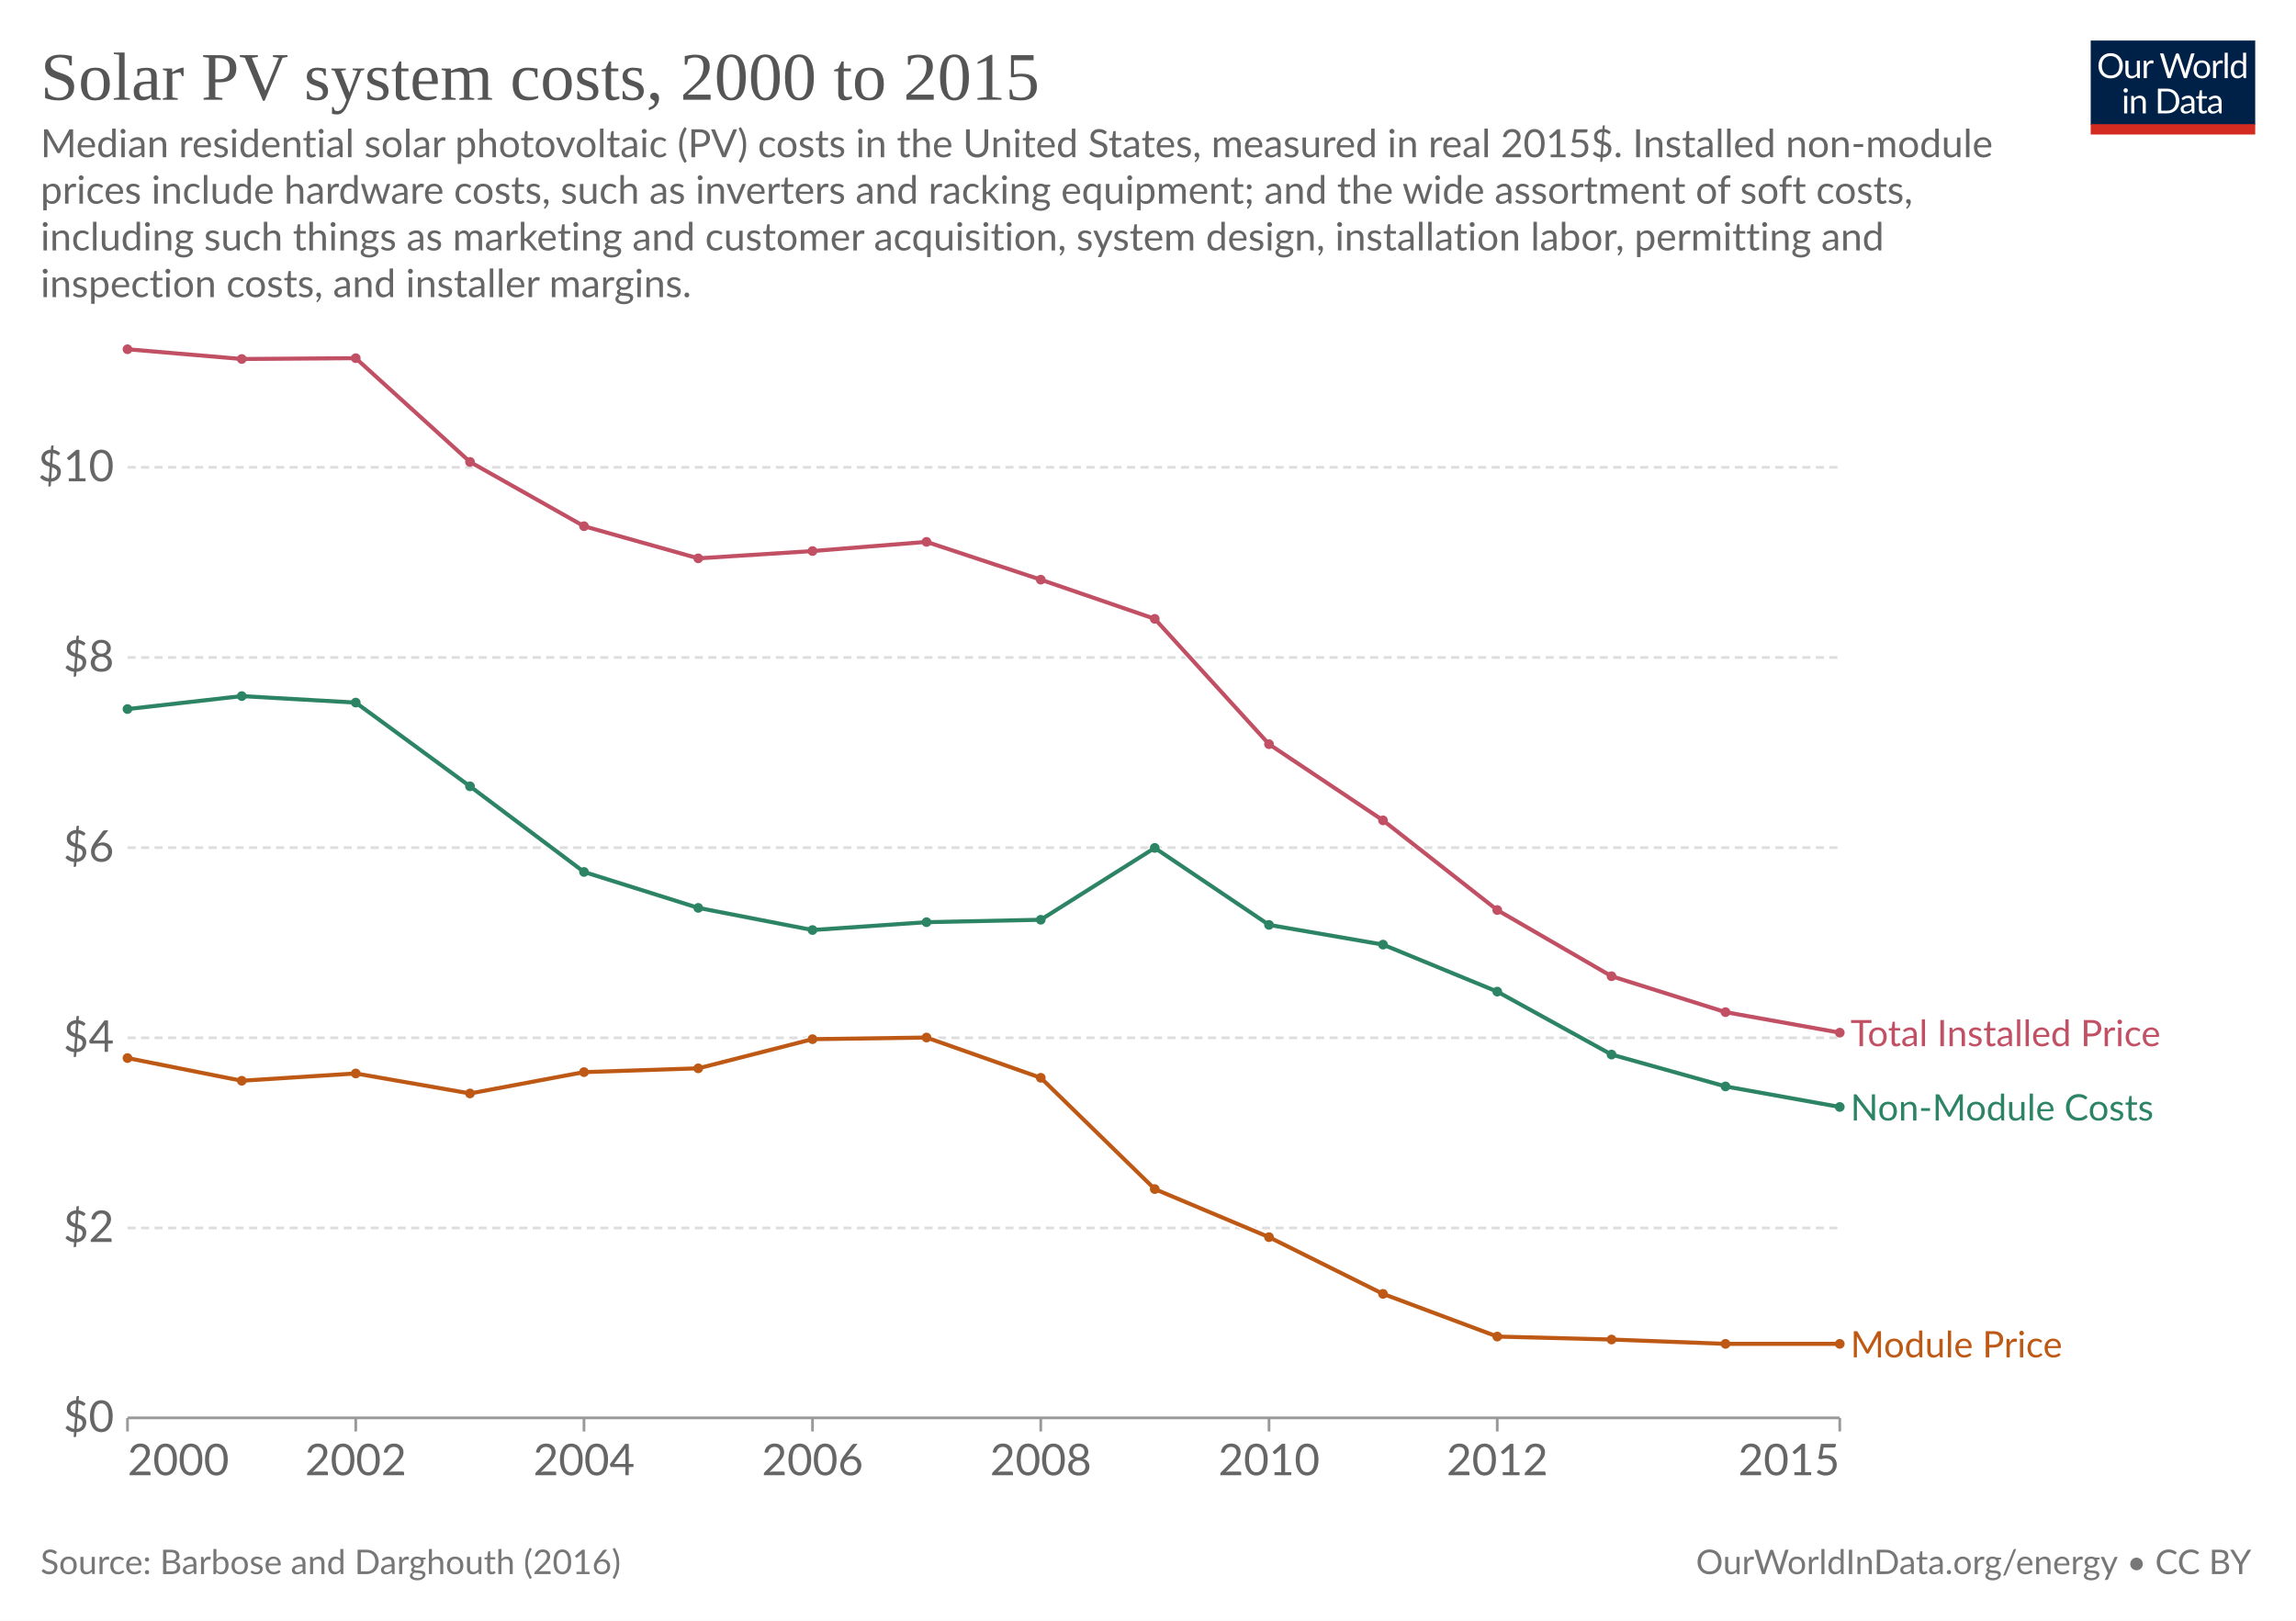
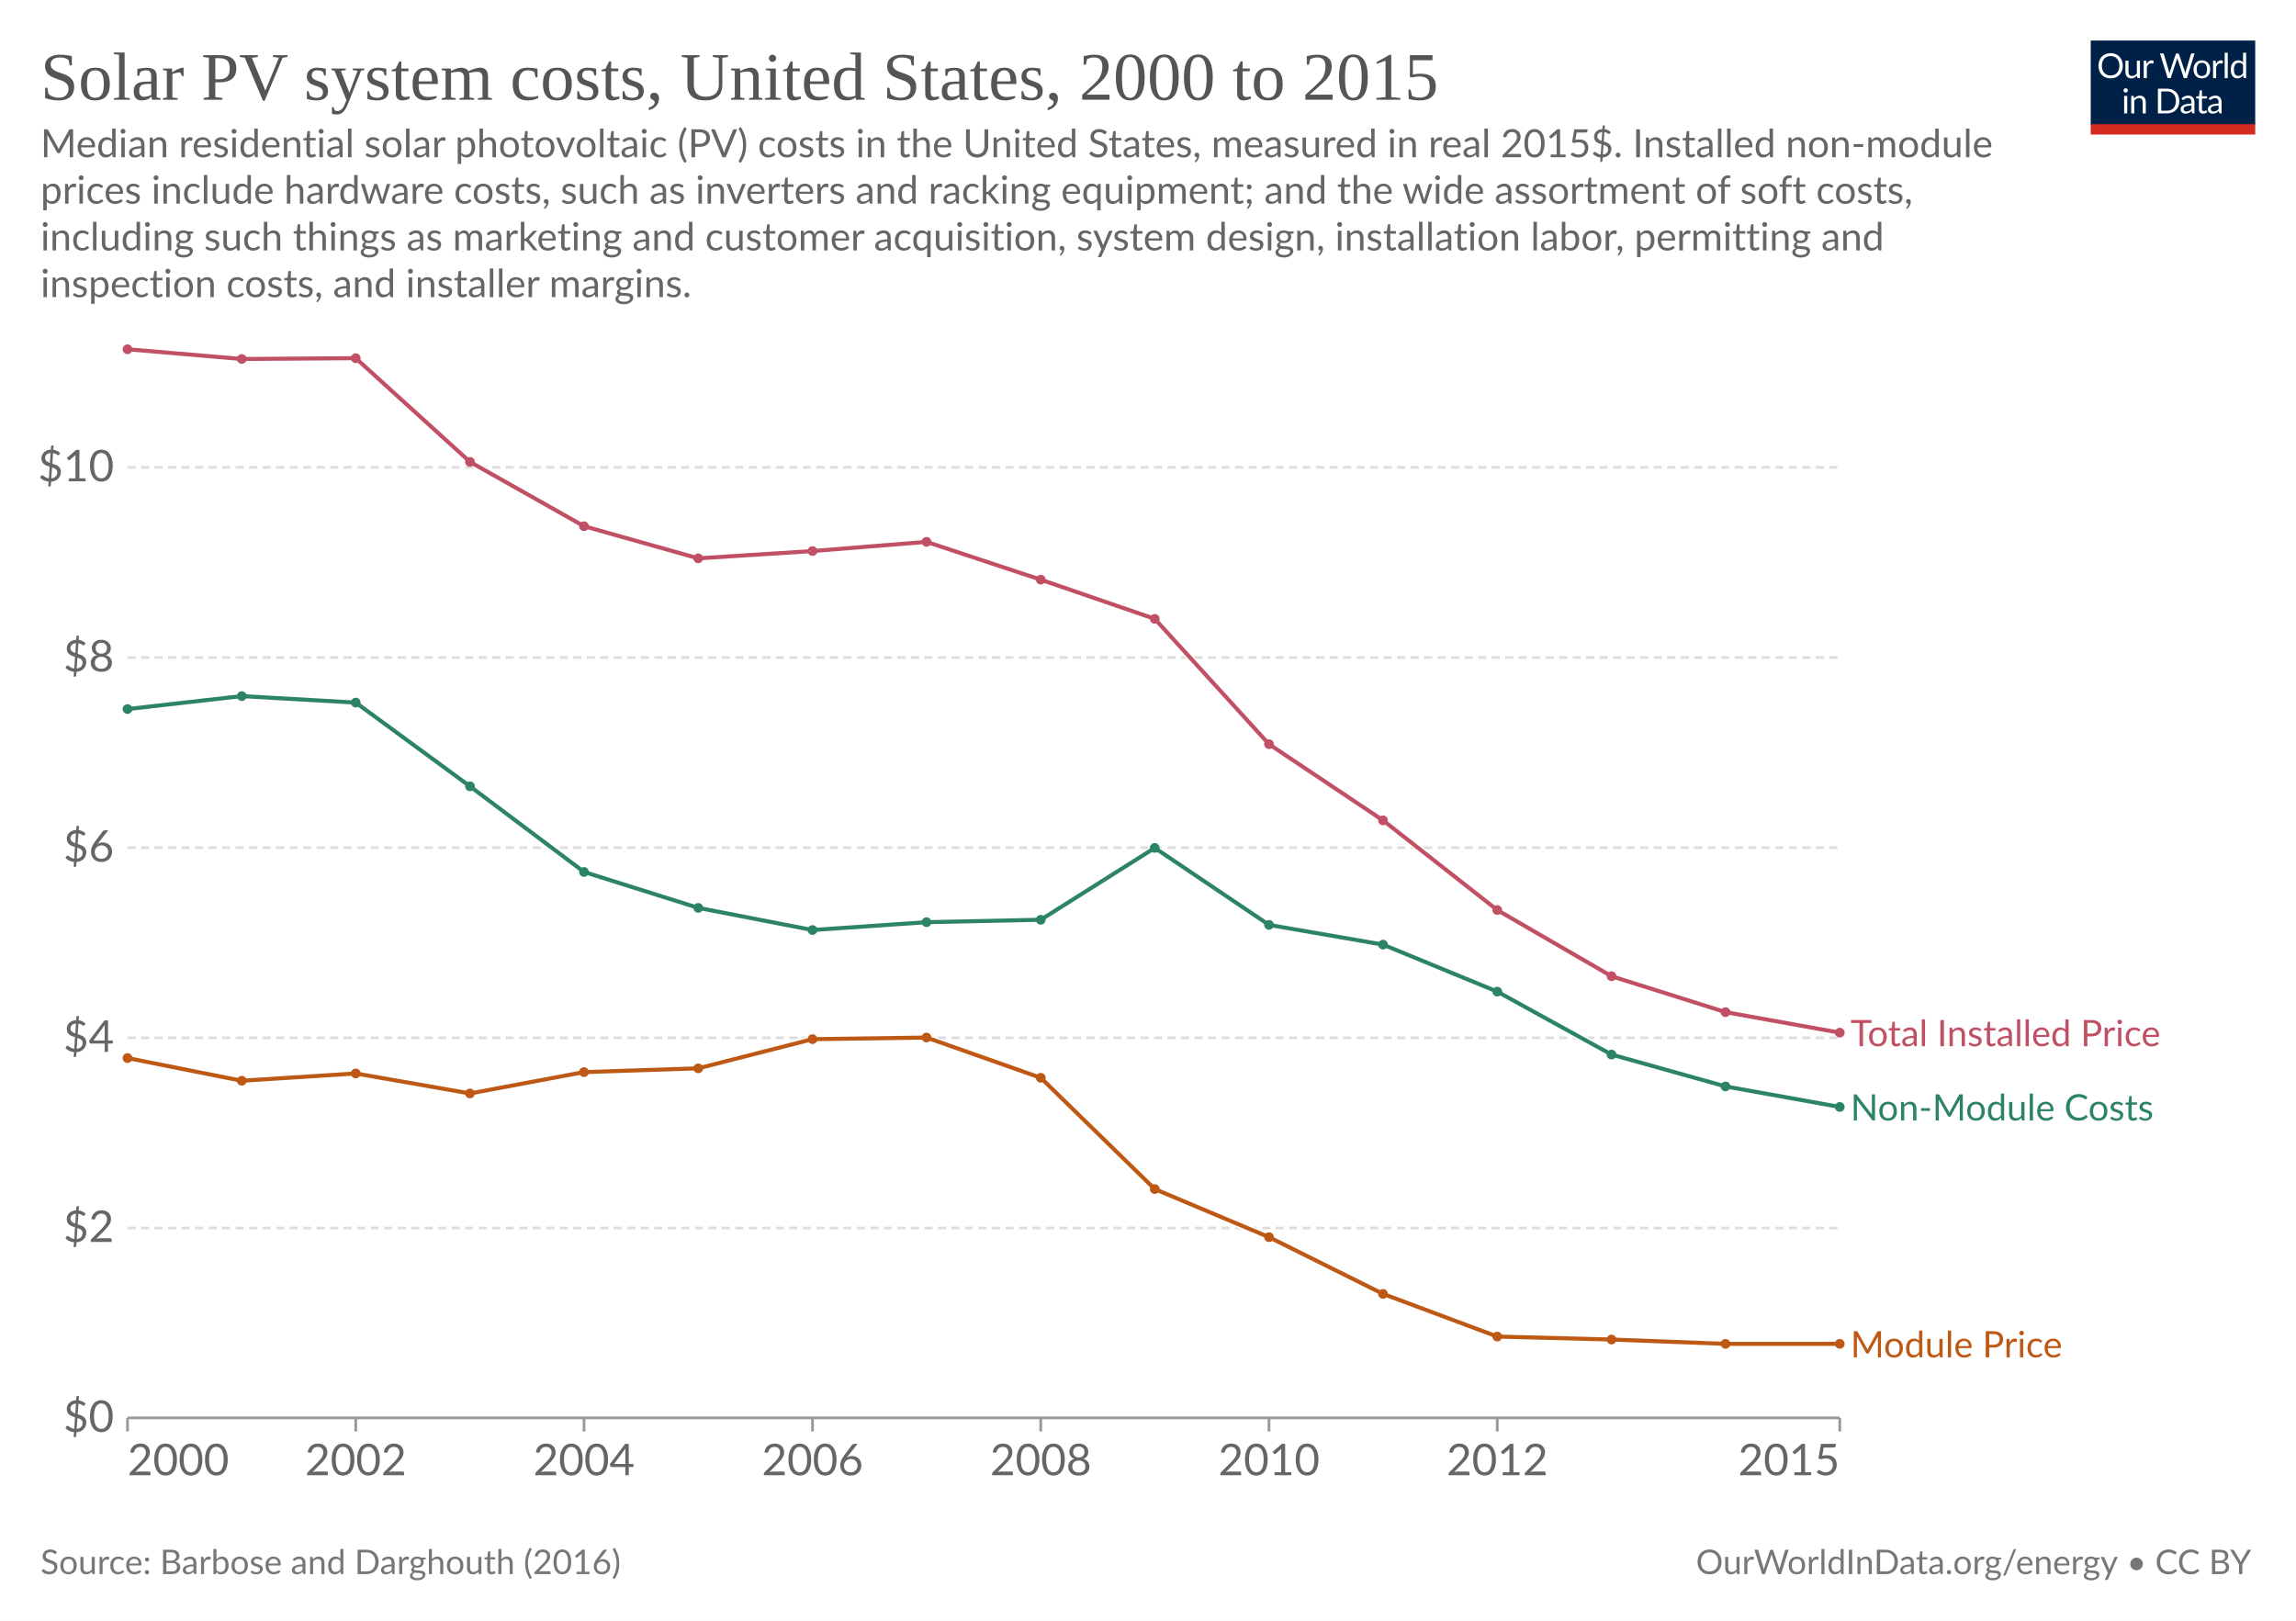
<svg xmlns="http://www.w3.org/2000/svg" version="1.1" style="font-family:Lato, 'Helvetica Neue', Helvetica, Arial, 'Liberation Sans', sans-serif;font-size:18px;background-color:white;text-rendering:geometricPrecision;-webkit-font-smoothing:antialiased" width="850" height="600" viewBox="0 0 850 600">
  <defs>
    <pattern id="noDataPattern" patternUnits="userSpaceOnUse" width="4" height="4" patternTransform="rotate(-45 2 2)">
      <path d="M -1,2 l 6,0" stroke="#ccc" stroke-width="0.7" />
    </pattern>
  </defs>
  <rect class="background-fill" fill="white" width="850" height="600" />
  <g class="HeaderView">
    <g transform="translate(774, 15) scale(0.29)">
      <svg className="owidLog" width="210" height="120" viewBox="0 0 210 120" fill="none">
        <g clip-path="url(#clip0)">
          <path d="M0 0h210v107.89H0V0z" fill="#002147" />
          <path d="M40.98 32.25c0 2.36-.38 4.53-1.12 6.51a14.26 14.26 0 0 1-8.1 8.4c-1.9.78-4.02 1.17-6.34 1.17-2.31 0-4.42-.39-6.33-1.17a14.31 14.31 0 0 1-8.08-8.4 18.29 18.29 0 0 1-1.12-6.51c0-2.36.38-4.53 1.12-6.5.75-1.97 1.8-3.67 3.17-5.1a14.32 14.32 0 0 1 4.9-3.34c1.92-.8 4.03-1.19 6.34-1.19 2.32 0 4.43.4 6.34 1.19 1.92.8 3.56 1.9 4.93 3.34a14.87 14.87 0 0 1 3.17 5.1 18.1 18.1 0 0 1 1.12 6.5zm-4.38 0c0-1.94-.26-3.68-.8-5.22a10.91 10.91 0 0 0-2.24-3.89 9.68 9.68 0 0 0-3.52-2.46 11.95 11.95 0 0 0-4.62-.86c-1.68 0-3.21.28-4.6.86a9.88 9.88 0 0 0-3.54 2.46 10.91 10.91 0 0 0-2.24 3.9c-.53 1.53-.8 3.27-.8 5.2 0 1.94.27 3.68.8 5.22a11.17 11.17 0 0 0 2.24 3.9 10.01 10.01 0 0 0 3.55 2.44c1.38.56 2.9.83 4.6.83s3.24-.27 4.61-.83a9.8 9.8 0 0 0 3.52-2.44 11.17 11.17 0 0 0 2.25-3.9c.53-1.54.8-3.28.8-5.21zm26.22-6.54V48H60.5c-.56 0-.9-.27-1.05-.81l-.31-2.4a12.45 12.45 0 0 1-3.26 2.6c-1.2.64-2.58.96-4.13.96-1.22 0-2.3-.2-3.24-.6a6.52 6.52 0 0 1-2.33-1.7 7.37 7.37 0 0 1-1.43-2.67c-.3-1.04-.46-2.2-.46-3.45V25.7h3.91v14.22c0 1.68.38 2.99 1.15 3.91.77.93 1.96 1.39 3.54 1.39 1.16 0 2.24-.27 3.23-.82a10.42 10.42 0 0 0 2.8-2.28V25.7h3.91zm8.61 4.47a9.94 9.94 0 0 1 2.6-3.56 5.64 5.64 0 0 1 3.76-1.3c.47 0 .92.05 1.34.15.44.1.83.27 1.17.49l-.3 2.92c-.09.37-.3.55-.66.55-.2 0-.5-.04-.9-.13a6.21 6.21 0 0 0-3.24.18 4.23 4.23 0 0 0-1.47.92c-.42.4-.81.9-1.17 1.5-.33.58-.64 1.26-.92 2.02V48H67.7V25.71h2.25c.42 0 .72.08.88.25.16.16.27.44.33.83l.26 3.39zm61.16-13.7L122.75 48h-3.82l-7.99-24.05a21.95 21.95 0 0 1-.42-1.58 38.36 38.36 0 0 1-.44 1.58L102.05 48h-3.83L88.4 16.47h3.54c.38 0 .7.1.95.29.26.2.43.43.5.73l6.52 21.9.28 1.28.29 1.46.3-1.46.38-1.27 7.41-21.91c.1-.25.26-.48.51-.69.27-.22.58-.33.95-.33h1.23c.38 0 .69.1.92.29a1.77 1.77 0 0 1 .53.73l7.4 21.9a28.4 28.4 0 0 1 .68 2.62 29.52 29.52 0 0 1 .52-2.61l6.54-21.91a1.31 1.31 0 0 1 .48-.7c.27-.21.58-.32.95-.32h3.32zm9.35 8.88c1.63 0 3.1.27 4.4.82a9.43 9.43 0 0 1 5.46 5.94c.5 1.4.74 2.98.74 4.73 0 1.76-.25 3.34-.74 4.75a9.43 9.43 0 0 1-5.46 5.92c-1.3.52-2.77.79-4.4.79-1.64 0-3.12-.27-4.44-.8a9.42 9.42 0 0 1-3.35-2.3c-.92-1-1.63-2.2-2.13-3.61-.49-1.41-.73-3-.73-4.75s.24-3.33.73-4.73c.5-1.43 1.2-2.64 2.13-3.63.93-1 2.04-1.77 3.35-2.31 1.32-.55 2.8-.82 4.44-.82zm0 19.89c2.2 0 3.84-.73 4.93-2.2 1.08-1.48 1.63-3.54 1.63-6.18 0-2.66-.55-4.72-1.63-6.2-1.09-1.49-2.73-2.23-4.93-2.23-1.12 0-2.09.2-2.93.57a5.71 5.71 0 0 0-2.06 1.65c-.55.72-.96 1.61-1.24 2.67-.26 1.04-.4 2.22-.4 3.54 0 2.64.55 4.7 1.64 6.18 1.1 1.47 2.76 2.2 4.99 2.2zm17.97-15.07a9.94 9.94 0 0 1 2.6-3.56 5.64 5.64 0 0 1 3.76-1.3c.47 0 .91.05 1.34.15.44.1.83.27 1.16.49l-.28 2.92c-.09.37-.31.55-.66.55-.2 0-.5-.04-.9-.13a6.2 6.2 0 0 0-3.24.18 4.23 4.23 0 0 0-1.47.92c-.43.4-.82.9-1.17 1.5a13.1 13.1 0 0 0-.92 2.02V48h-3.94V25.71h2.24c.43 0 .72.08.88.25.17.16.28.44.33.83l.27 3.39zm15.04-14.59V48h-3.92V15.6h3.92zm19.55 15.43a6.22 6.22 0 0 0-2.38-2.05 6.7 6.7 0 0 0-2.86-.6c-2.07 0-3.66.75-4.77 2.23-1.12 1.48-1.68 3.6-1.68 6.33 0 1.46.13 2.7.38 3.74a7.29 7.29 0 0 0 1.1 2.56 4.35 4.35 0 0 0 1.78 1.45c.7.3 1.5.46 2.4.46 1.29 0 2.41-.3 3.36-.88a9.6 9.6 0 0 0 2.67-2.49V31.02zm3.91-15.43V48h-2.33c-.56 0-.9-.27-1.06-.81l-.35-2.71a12.13 12.13 0 0 1-3.25 2.77 8.28 8.28 0 0 1-4.23 1.06 7.31 7.31 0 0 1-6.14-2.9c-.73-.96-1.3-2.15-1.69-3.57a18.35 18.35 0 0 1 .07-9.48 11.29 11.29 0 0 1 1.89-3.7 8.7 8.7 0 0 1 7.06-3.34 7.96 7.96 0 0 1 6.12 2.62V15.59h3.91zM46.61 70.71V93H42.7V70.71h3.91zm.84-7c0 .39-.08.75-.24 1.09-.15.32-.35.61-.62.88-.25.25-.55.44-.9.59a2.67 2.67 0 0 1-2.16 0 2.9 2.9 0 0 1-1.45-1.47 2.67 2.67 0 0 1 0-2.16c.15-.35.35-.65.6-.9.25-.27.53-.47.85-.62a2.67 2.67 0 0 1 2.16 0c.35.15.65.35.9.62.27.25.47.55.62.9.16.34.24.7.24 1.08zm7.97 10.24c.49-.54 1-1.04 1.54-1.48a9.85 9.85 0 0 1 3.66-1.84 8.96 8.96 0 0 1 5.43.35c.94.4 1.72.97 2.33 1.71.63.74 1.11 1.62 1.43 2.67.32 1.04.49 2.19.49 3.45V93h-3.94V78.81c0-1.69-.4-3-1.17-3.92-.76-.93-1.93-1.4-3.5-1.4-1.15 0-2.24.27-3.25.83-1 .56-1.92 1.31-2.77 2.27V93h-3.94V70.71h2.35c.56 0 .9.28 1.04.82l.3 2.42zm57.7 3.3c0 2.36-.37 4.5-1.11 6.44a14.3 14.3 0 0 1-3.17 4.98c-1.37 1.37-3 2.45-4.93 3.2-1.9.76-4.02 1.13-6.33 1.13H85.8V61.47h11.77c2.31 0 4.42.39 6.33 1.15a13.8 13.8 0 0 1 8.1 8.18 17.75 17.75 0 0 1 1.12 6.45zm-4.37 0c0-1.94-.26-3.67-.8-5.2a10.94 10.94 0 0 0-2.23-3.87 9.57 9.57 0 0 0-3.53-2.42 12.23 12.23 0 0 0-4.61-.83h-7.5v24.62h7.5c1.7 0 3.24-.28 4.61-.84a9.7 9.7 0 0 0 3.53-2.4 10.94 10.94 0 0 0 2.24-3.87c.53-1.53.8-3.26.8-5.2zm19.8 5.72c-1.8.06-3.34.2-4.62.44-1.26.22-2.3.51-3.1.88-.8.36-1.37.8-1.74 1.3-.35.5-.53 1.05-.53 1.67 0 .58.1 1.1.3 1.52a3 3 0 0 0 .76 1.05c.34.27.73.46 1.17.6a6.13 6.13 0 0 0 1.45.17 7.28 7.28 0 0 0 3.5-.81 11.95 11.95 0 0 0 2.82-2.2v-4.62zm-12.65-9.11a12.73 12.73 0 0 1 3.98-2.66c1.43-.59 3-.88 4.73-.88 1.25 0 2.36.2 3.33.61a6.81 6.81 0 0 1 3.94 4.38c.33 1.04.5 2.19.5 3.43V93h-1.74a1.8 1.8 0 0 1-.88-.18c-.2-.13-.36-.38-.48-.74l-.44-2.12-1.72 1.46a9.48 9.48 0 0 1-3.74 1.7c-.69.15-1.46.23-2.3.23-.87 0-1.69-.12-2.45-.35a5.34 5.34 0 0 1-3.34-2.93 6.64 6.64 0 0 1-.49-2.64c0-.88.25-1.72.73-2.53a6.33 6.33 0 0 1 2.35-2.17c1.09-.63 2.5-1.15 4.25-1.54 1.75-.41 3.89-.65 6.42-.7v-1.75c0-1.73-.37-3.03-1.12-3.91-.75-.9-1.84-1.34-3.28-1.34-.97 0-1.78.12-2.44.37-.64.23-1.2.5-1.7.81l-1.23.82c-.33.23-.67.35-1 .35-.27 0-.5-.07-.69-.2a2.1 2.1 0 0 1-.48-.53l-.7-1.25zm27.67 19.5c-1.76 0-3.12-.5-4.07-1.48-.94-.98-1.41-2.4-1.41-4.25V74h-2.68a.9.9 0 0 1-.6-.2c-.16-.14-.24-.36-.24-.66v-1.56l3.65-.46.9-6.89c.05-.22.14-.4.29-.52a.88.88 0 0 1 .62-.22H142v7.67h6.44V74H142v13.38c0 .94.22 1.63.68 2.09.45.45 1.04.68 1.76.68a3.21 3.21 0 0 0 1.85-.53l.55-.35c.16-.12.3-.18.41-.18.2 0 .4.13.55.38l1.15 1.87a7.45 7.45 0 0 1-2.44 1.5 8.53 8.53 0 0 1-2.95.52zm19.68-10.4c-1.8.07-3.34.21-4.62.45-1.26.22-2.3.51-3.1.88-.8.36-1.37.8-1.74 1.3-.35.5-.53 1.05-.53 1.67 0 .58.1 1.1.3 1.52a2.9 2.9 0 0 0 .76 1.05c.34.27.73.46 1.17.6a6.13 6.13 0 0 0 1.45.17 7.3 7.3 0 0 0 3.5-.81 12.04 12.04 0 0 0 2.82-2.2v-4.62zm-12.65-9.1a12.72 12.72 0 0 1 3.99-2.66c1.42-.59 3-.88 4.72-.88 1.25 0 2.36.2 3.33.61a6.81 6.81 0 0 1 3.94 4.38c.33 1.04.5 2.19.5 3.43V93h-1.74a1.8 1.8 0 0 1-.88-.18c-.2-.13-.36-.38-.48-.74l-.44-2.12-1.72 1.46a9.48 9.48 0 0 1-3.74 1.7c-.69.15-1.46.23-2.3.23-.87 0-1.69-.12-2.45-.35a5.33 5.33 0 0 1-3.34-2.93 6.62 6.62 0 0 1-.49-2.64c0-.88.25-1.72.73-2.53a6.33 6.33 0 0 1 2.35-2.17c1.09-.63 2.5-1.15 4.25-1.54 1.74-.41 3.89-.65 6.42-.7v-1.75c0-1.73-.37-3.03-1.12-3.91-.75-.9-1.84-1.34-3.28-1.34-.97 0-1.78.12-2.44.37-.64.23-1.2.5-1.7.81l-1.22.82c-.34.23-.68.35-1.02.35-.26 0-.49-.07-.68-.2a1.88 1.88 0 0 1-.48-.53l-.7-1.25zM40.98 32.25c0 2.36-.38 4.53-1.12 6.51a14.26 14.26 0 0 1-8.1 8.4c-1.9.78-4.02 1.17-6.34 1.17-2.31 0-4.42-.39-6.33-1.17a14.31 14.31 0 0 1-8.08-8.4 18.29 18.29 0 0 1-1.12-6.51c0-2.36.38-4.53 1.12-6.5.75-1.97 1.8-3.67 3.17-5.1a14.32 14.32 0 0 1 4.9-3.34c1.92-.8 4.03-1.19 6.34-1.19 2.32 0 4.43.4 6.34 1.19 1.92.8 3.56 1.9 4.93 3.34a14.87 14.87 0 0 1 3.17 5.1 18.1 18.1 0 0 1 1.12 6.5zm-4.38 0c0-1.94-.26-3.68-.8-5.22a10.91 10.91 0 0 0-2.24-3.89 9.68 9.68 0 0 0-3.52-2.46 11.95 11.95 0 0 0-4.62-.86c-1.68 0-3.21.28-4.6.86a9.88 9.88 0 0 0-3.54 2.46 10.91 10.91 0 0 0-2.24 3.9c-.53 1.53-.8 3.27-.8 5.2 0 1.94.27 3.68.8 5.22a11.17 11.17 0 0 0 2.24 3.9 10.01 10.01 0 0 0 3.55 2.44c1.38.56 2.9.83 4.6.83s3.24-.27 4.61-.83a9.8 9.8 0 0 0 3.52-2.44 11.17 11.17 0 0 0 2.25-3.9c.53-1.54.8-3.28.8-5.21zm26.22-6.54V48H60.5c-.56 0-.9-.27-1.05-.81l-.31-2.4a12.45 12.45 0 0 1-3.26 2.6c-1.2.64-2.58.96-4.13.96-1.22 0-2.3-.2-3.24-.6a6.52 6.52 0 0 1-2.33-1.7 7.37 7.37 0 0 1-1.43-2.67c-.3-1.04-.46-2.2-.46-3.45V25.7h3.91v14.22c0 1.68.38 2.99 1.15 3.91.77.93 1.96 1.39 3.54 1.39 1.16 0 2.24-.27 3.23-.82a10.42 10.42 0 0 0 2.8-2.28V25.7h3.91zm8.61 4.47a9.94 9.94 0 0 1 2.6-3.56 5.64 5.64 0 0 1 3.76-1.3c.47 0 .92.05 1.34.15.44.1.83.27 1.17.49l-.3 2.92c-.09.37-.3.55-.66.55-.2 0-.5-.04-.9-.13a6.21 6.21 0 0 0-3.24.18 4.23 4.23 0 0 0-1.47.92c-.42.4-.81.9-1.17 1.5-.33.58-.64 1.26-.92 2.02V48H67.7V25.71h2.25c.42 0 .72.08.88.25.16.16.27.44.33.83l.26 3.39zm61.16-13.7L122.75 48h-3.82l-7.99-24.05a21.95 21.95 0 0 1-.42-1.58 38.36 38.36 0 0 1-.44 1.58L102.05 48h-3.83L88.4 16.47h3.54c.38 0 .7.1.95.29.26.2.43.43.5.73l6.52 21.9.28 1.28.29 1.46.3-1.46.38-1.27 7.41-21.91c.1-.25.26-.48.51-.69.27-.22.58-.33.95-.33h1.23c.38 0 .69.1.92.29a1.77 1.77 0 0 1 .53.73l7.4 21.9a28.4 28.4 0 0 1 .68 2.62 29.52 29.52 0 0 1 .52-2.61l6.54-21.91a1.31 1.31 0 0 1 .48-.7c.27-.21.58-.32.95-.32h3.32zm9.35 8.88c1.63 0 3.1.27 4.4.82a9.43 9.43 0 0 1 5.46 5.94c.5 1.4.74 2.98.74 4.73 0 1.76-.25 3.34-.74 4.75a9.43 9.43 0 0 1-5.46 5.92c-1.3.52-2.77.79-4.4.79-1.64 0-3.12-.27-4.44-.8a9.42 9.42 0 0 1-3.35-2.3c-.92-1-1.63-2.2-2.13-3.61-.49-1.41-.73-3-.73-4.75s.24-3.33.73-4.73c.5-1.43 1.2-2.64 2.13-3.63.93-1 2.04-1.77 3.35-2.31 1.32-.55 2.8-.82 4.44-.82zm0 19.89c2.2 0 3.84-.73 4.93-2.2 1.08-1.48 1.63-3.54 1.63-6.18 0-2.66-.55-4.72-1.63-6.2-1.09-1.49-2.73-2.23-4.93-2.23-1.12 0-2.09.2-2.93.57a5.71 5.71 0 0 0-2.06 1.65c-.55.72-.96 1.61-1.24 2.67-.26 1.04-.4 2.22-.4 3.54 0 2.64.55 4.7 1.64 6.18 1.1 1.47 2.76 2.2 4.99 2.2zm17.97-15.07a9.94 9.94 0 0 1 2.6-3.56 5.64 5.64 0 0 1 3.76-1.3c.47 0 .91.05 1.34.15.44.1.83.27 1.16.49l-.28 2.92c-.09.37-.31.55-.66.55-.2 0-.5-.04-.9-.13a6.2 6.2 0 0 0-3.24.18 4.23 4.23 0 0 0-1.47.92c-.43.4-.82.9-1.17 1.5a13.1 13.1 0 0 0-.92 2.02V48h-3.94V25.71h2.24c.43 0 .72.08.88.25.17.16.28.44.33.83l.27 3.39zm15.04-14.59V48h-3.92V15.6h3.92zm19.55 15.43a6.22 6.22 0 0 0-2.38-2.05 6.7 6.7 0 0 0-2.86-.6c-2.07 0-3.66.75-4.77 2.23-1.12 1.48-1.68 3.6-1.68 6.33 0 1.46.13 2.7.38 3.74a7.29 7.29 0 0 0 1.1 2.56 4.35 4.35 0 0 0 1.78 1.45c.7.3 1.5.46 2.4.46 1.29 0 2.41-.3 3.36-.88a9.6 9.6 0 0 0 2.67-2.49V31.02zm3.91-15.43V48h-2.33c-.56 0-.9-.27-1.06-.81l-.35-2.71a12.13 12.13 0 0 1-3.25 2.77 8.28 8.28 0 0 1-4.23 1.06 7.31 7.31 0 0 1-6.14-2.9c-.73-.96-1.3-2.15-1.69-3.57a18.35 18.35 0 0 1 .07-9.48 11.29 11.29 0 0 1 1.89-3.7 8.7 8.7 0 0 1 7.06-3.34 7.96 7.96 0 0 1 6.12 2.62V15.59h3.91zM46.61 70.71V93H42.7V70.71h3.91zm.84-7c0 .39-.08.75-.24 1.09-.15.32-.35.61-.62.88-.25.25-.55.44-.9.59a2.67 2.67 0 0 1-2.16 0 2.9 2.9 0 0 1-1.45-1.47 2.67 2.67 0 0 1 0-2.16c.15-.35.35-.65.6-.9.25-.27.53-.47.85-.62a2.67 2.67 0 0 1 2.16 0c.35.15.65.35.9.62.27.25.47.55.62.9.16.34.24.7.24 1.08zm7.97 10.24c.49-.54 1-1.04 1.54-1.48a9.85 9.85 0 0 1 3.66-1.84 8.96 8.96 0 0 1 5.43.35c.94.4 1.72.97 2.33 1.71.63.74 1.11 1.62 1.43 2.67.32 1.04.49 2.19.49 3.45V93h-3.94V78.81c0-1.69-.4-3-1.17-3.92-.76-.93-1.93-1.4-3.5-1.4-1.15 0-2.24.27-3.25.83-1 .56-1.92 1.31-2.77 2.27V93h-3.94V70.71h2.35c.56 0 .9.28 1.04.82l.3 2.42zm57.7 3.3c0 2.36-.37 4.5-1.11 6.44a14.3 14.3 0 0 1-3.17 4.98c-1.37 1.37-3 2.45-4.93 3.2-1.9.76-4.02 1.13-6.33 1.13H85.8V61.47h11.77c2.31 0 4.42.39 6.33 1.15a13.8 13.8 0 0 1 8.1 8.18 17.75 17.75 0 0 1 1.12 6.45zm-4.37 0c0-1.94-.26-3.67-.8-5.2a10.94 10.94 0 0 0-2.23-3.87 9.57 9.57 0 0 0-3.53-2.42 12.23 12.23 0 0 0-4.61-.83h-7.5v24.62h7.5c1.7 0 3.24-.28 4.61-.84a9.7 9.7 0 0 0 3.53-2.4 10.94 10.94 0 0 0 2.24-3.87c.53-1.53.8-3.26.8-5.2zm19.8 5.72c-1.8.06-3.34.2-4.62.44-1.26.22-2.3.51-3.1.88-.8.36-1.37.8-1.74 1.3-.35.5-.53 1.05-.53 1.67 0 .58.1 1.1.3 1.52a3 3 0 0 0 .76 1.05c.34.27.73.46 1.17.6a6.13 6.13 0 0 0 1.45.17 7.28 7.28 0 0 0 3.5-.81 11.95 11.95 0 0 0 2.82-2.2v-4.62zm-12.65-9.11a12.73 12.73 0 0 1 3.98-2.66c1.43-.59 3-.88 4.73-.88 1.25 0 2.36.2 3.33.61a6.81 6.81 0 0 1 3.94 4.38c.33 1.04.5 2.19.5 3.43V93h-1.74a1.8 1.8 0 0 1-.88-.18c-.2-.13-.36-.38-.48-.74l-.44-2.12-1.72 1.46a9.48 9.48 0 0 1-3.74 1.7c-.69.15-1.46.23-2.3.23-.87 0-1.69-.12-2.45-.35a5.34 5.34 0 0 1-3.34-2.93 6.64 6.64 0 0 1-.49-2.64c0-.88.25-1.72.73-2.53a6.33 6.33 0 0 1 2.35-2.17c1.09-.63 2.5-1.15 4.25-1.54 1.75-.41 3.89-.65 6.42-.7v-1.75c0-1.73-.37-3.03-1.12-3.91-.75-.9-1.84-1.34-3.28-1.34-.97 0-1.78.12-2.44.37-.64.23-1.2.5-1.7.81l-1.23.82c-.33.23-.67.35-1 .35-.27 0-.5-.07-.69-.2a2.1 2.1 0 0 1-.48-.53l-.7-1.25zm27.67 19.5c-1.76 0-3.12-.5-4.07-1.48-.94-.98-1.41-2.4-1.41-4.25V74h-2.68a.9.9 0 0 1-.6-.2c-.16-.14-.24-.36-.24-.66v-1.56l3.65-.46.9-6.89c.05-.22.14-.4.29-.52a.88.88 0 0 1 .62-.22H142v7.67h6.44V74H142v13.38c0 .94.22 1.63.68 2.09.45.45 1.04.68 1.76.68a3.21 3.21 0 0 0 1.85-.53l.55-.35c.16-.12.3-.18.41-.18.2 0 .4.13.55.38l1.15 1.87a7.45 7.45 0 0 1-2.44 1.5 8.53 8.53 0 0 1-2.95.52zm19.68-10.4c-1.8.07-3.34.21-4.62.45-1.26.22-2.3.51-3.1.88-.8.36-1.37.8-1.74 1.3-.35.5-.53 1.05-.53 1.67 0 .58.1 1.1.3 1.52a2.9 2.9 0 0 0 .76 1.05c.34.27.73.46 1.17.6a6.13 6.13 0 0 0 1.45.17 7.3 7.3 0 0 0 3.5-.81 12.04 12.04 0 0 0 2.82-2.2v-4.62zm-12.65-9.1a12.72 12.72 0 0 1 3.99-2.66c1.42-.59 3-.88 4.72-.88 1.25 0 2.36.2 3.33.61a6.81 6.81 0 0 1 3.94 4.38c.33 1.04.5 2.19.5 3.43V93h-1.74a1.8 1.8 0 0 1-.88-.18c-.2-.13-.36-.38-.48-.74l-.44-2.12-1.72 1.46a9.48 9.48 0 0 1-3.74 1.7c-.69.15-1.46.23-2.3.23-.87 0-1.69-.12-2.45-.35a5.33 5.33 0 0 1-3.34-2.93 6.62 6.62 0 0 1-.49-2.64c0-.88.25-1.72.73-2.53a6.33 6.33 0 0 1 2.35-2.17c1.09-.63 2.5-1.15 4.25-1.54 1.74-.41 3.89-.65 6.42-.7v-1.75c0-1.73-.37-3.03-1.12-3.91-.75-.9-1.84-1.34-3.28-1.34-.97 0-1.78.12-2.44.37-.64.23-1.2.5-1.7.81l-1.22.82c-.34.23-.68.35-1.02.35-.26 0-.49-.07-.68-.2a1.88 1.88 0 0 1-.48-.53l-.7-1.25zM40.98 32.25c0 2.36-.38 4.53-1.12 6.51a14.26 14.26 0 0 1-8.1 8.4c-1.9.78-4.02 1.17-6.34 1.17-2.31 0-4.42-.39-6.33-1.17a14.31 14.31 0 0 1-8.08-8.4 18.29 18.29 0 0 1-1.12-6.51c0-2.36.38-4.53 1.12-6.5.75-1.97 1.8-3.67 3.17-5.1a14.32 14.32 0 0 1 4.9-3.34c1.92-.8 4.03-1.19 6.34-1.19 2.32 0 4.43.4 6.34 1.19 1.92.8 3.56 1.9 4.93 3.34a14.87 14.87 0 0 1 3.17 5.1 18.1 18.1 0 0 1 1.12 6.5zm-4.38 0c0-1.94-.26-3.68-.8-5.22a10.91 10.91 0 0 0-2.24-3.89 9.68 9.68 0 0 0-3.52-2.46 11.95 11.95 0 0 0-4.62-.86c-1.68 0-3.21.28-4.6.86a9.88 9.88 0 0 0-3.54 2.46 10.91 10.91 0 0 0-2.24 3.9c-.53 1.53-.8 3.27-.8 5.2 0 1.94.27 3.68.8 5.22a11.17 11.17 0 0 0 2.24 3.9 10.01 10.01 0 0 0 3.55 2.44c1.38.56 2.9.83 4.6.83s3.24-.27 4.61-.83a9.8 9.8 0 0 0 3.52-2.44 11.17 11.17 0 0 0 2.25-3.9c.53-1.54.8-3.28.8-5.21zm26.22-6.54V48H60.5c-.56 0-.9-.27-1.05-.81l-.31-2.4a12.45 12.45 0 0 1-3.26 2.6c-1.2.64-2.58.96-4.13.96-1.22 0-2.3-.2-3.24-.6a6.52 6.52 0 0 1-2.33-1.7 7.37 7.37 0 0 1-1.43-2.67c-.3-1.04-.46-2.2-.46-3.45V25.7h3.91v14.22c0 1.68.38 2.99 1.15 3.91.77.93 1.96 1.39 3.54 1.39 1.16 0 2.24-.27 3.23-.82a10.42 10.42 0 0 0 2.8-2.28V25.7h3.91zm8.61 4.47a9.94 9.94 0 0 1 2.6-3.56 5.64 5.64 0 0 1 3.76-1.3c.47 0 .92.05 1.34.15.44.1.83.27 1.17.49l-.3 2.92c-.09.37-.3.55-.66.55-.2 0-.5-.04-.9-.13a6.21 6.21 0 0 0-3.24.18 4.23 4.23 0 0 0-1.47.92c-.42.4-.81.9-1.17 1.5-.33.58-.64 1.26-.92 2.02V48H67.7V25.71h2.25c.42 0 .72.08.88.25.16.16.27.44.33.83l.26 3.39zm61.16-13.7L122.75 48h-3.82l-7.99-24.05a21.95 21.95 0 0 1-.42-1.58 38.36 38.36 0 0 1-.44 1.58L102.05 48h-3.83L88.4 16.47h3.54c.38 0 .7.1.95.29.26.2.43.43.5.73l6.52 21.9.28 1.28.29 1.46.3-1.46.38-1.27 7.41-21.91c.1-.25.26-.48.51-.69.27-.22.58-.33.95-.33h1.23c.38 0 .69.1.92.29a1.77 1.77 0 0 1 .53.73l7.4 21.9a28.4 28.4 0 0 1 .68 2.62 29.52 29.52 0 0 1 .52-2.61l6.54-21.91a1.31 1.31 0 0 1 .48-.7c.27-.21.58-.32.95-.32h3.32zm9.35 8.88c1.63 0 3.1.27 4.4.82a9.43 9.43 0 0 1 5.46 5.94c.5 1.4.74 2.98.74 4.73 0 1.76-.25 3.34-.74 4.75a9.43 9.43 0 0 1-5.46 5.92c-1.3.52-2.77.79-4.4.79-1.64 0-3.12-.27-4.44-.8a9.42 9.42 0 0 1-3.35-2.3c-.92-1-1.63-2.2-2.13-3.61-.49-1.41-.73-3-.73-4.75s.24-3.33.73-4.73c.5-1.43 1.2-2.64 2.13-3.63.93-1 2.04-1.77 3.35-2.31 1.32-.55 2.8-.82 4.44-.82zm0 19.89c2.2 0 3.84-.73 4.93-2.2 1.08-1.48 1.63-3.54 1.63-6.18 0-2.66-.55-4.72-1.63-6.2-1.09-1.49-2.73-2.23-4.93-2.23-1.12 0-2.09.2-2.93.57a5.71 5.71 0 0 0-2.06 1.65c-.55.72-.96 1.61-1.24 2.67-.26 1.04-.4 2.22-.4 3.54 0 2.64.55 4.7 1.64 6.18 1.1 1.47 2.76 2.2 4.99 2.2zm17.97-15.07a9.94 9.94 0 0 1 2.6-3.56 5.64 5.64 0 0 1 3.76-1.3c.47 0 .91.05 1.34.15.44.1.83.27 1.16.49l-.28 2.92c-.09.37-.31.55-.66.55-.2 0-.5-.04-.9-.13a6.2 6.2 0 0 0-3.24.18 4.23 4.23 0 0 0-1.47.92c-.43.4-.82.9-1.17 1.5a13.1 13.1 0 0 0-.92 2.02V48h-3.94V25.71h2.24c.43 0 .72.08.88.25.17.16.28.44.33.83l.27 3.39zm15.04-14.59V48h-3.92V15.6h3.92zm19.55 15.43a6.22 6.22 0 0 0-2.38-2.05 6.7 6.7 0 0 0-2.86-.6c-2.07 0-3.66.75-4.77 2.23-1.12 1.48-1.68 3.6-1.68 6.33 0 1.46.13 2.7.38 3.74a7.29 7.29 0 0 0 1.1 2.56 4.35 4.35 0 0 0 1.78 1.45c.7.3 1.5.46 2.4.46 1.29 0 2.41-.3 3.36-.88a9.6 9.6 0 0 0 2.67-2.49V31.02zm3.91-15.43V48h-2.33c-.56 0-.9-.27-1.06-.81l-.35-2.71a12.13 12.13 0 0 1-3.25 2.77 8.28 8.28 0 0 1-4.23 1.06 7.31 7.31 0 0 1-6.14-2.9c-.73-.96-1.3-2.15-1.69-3.57a18.35 18.35 0 0 1 .07-9.48 11.29 11.29 0 0 1 1.89-3.7 8.7 8.7 0 0 1 7.06-3.34 7.96 7.96 0 0 1 6.12 2.62V15.59h3.91zM46.61 70.71V93H42.7V70.71h3.91zm.84-7c0 .39-.08.75-.24 1.09-.15.32-.35.61-.62.88-.25.25-.55.44-.9.59a2.67 2.67 0 0 1-2.16 0 2.9 2.9 0 0 1-1.45-1.47 2.67 2.67 0 0 1 0-2.16c.15-.35.35-.65.6-.9.25-.27.53-.47.85-.62a2.67 2.67 0 0 1 2.16 0c.35.15.65.35.9.62.27.25.47.55.62.9.16.34.24.7.24 1.08zm7.97 10.24c.49-.54 1-1.04 1.54-1.48a9.85 9.85 0 0 1 3.66-1.84 8.96 8.96 0 0 1 5.43.35c.94.4 1.72.97 2.33 1.71.63.74 1.11 1.62 1.43 2.67.32 1.04.49 2.19.49 3.45V93h-3.94V78.81c0-1.69-.4-3-1.17-3.92-.76-.93-1.93-1.4-3.5-1.4-1.15 0-2.24.27-3.25.83-1 .56-1.92 1.31-2.77 2.27V93h-3.94V70.71h2.35c.56 0 .9.28 1.04.82l.3 2.42zm57.7 3.3c0 2.36-.37 4.5-1.11 6.44a14.3 14.3 0 0 1-3.17 4.98c-1.37 1.37-3 2.45-4.93 3.2-1.9.76-4.02 1.13-6.33 1.13H85.8V61.47h11.77c2.31 0 4.42.39 6.33 1.15a13.8 13.8 0 0 1 8.1 8.18 17.75 17.75 0 0 1 1.12 6.45zm-4.37 0c0-1.94-.26-3.67-.8-5.2a10.94 10.94 0 0 0-2.23-3.87 9.57 9.57 0 0 0-3.53-2.42 12.23 12.23 0 0 0-4.61-.83h-7.5v24.62h7.5c1.7 0 3.24-.28 4.61-.84a9.7 9.7 0 0 0 3.53-2.4 10.94 10.94 0 0 0 2.24-3.87c.53-1.53.8-3.26.8-5.2zm19.8 5.72c-1.8.06-3.34.2-4.62.44-1.26.22-2.3.51-3.1.88-.8.36-1.37.8-1.74 1.3-.35.5-.53 1.05-.53 1.67 0 .58.1 1.1.3 1.52a3 3 0 0 0 .76 1.05c.34.27.73.46 1.17.6a6.13 6.13 0 0 0 1.45.17 7.28 7.28 0 0 0 3.5-.81 11.95 11.95 0 0 0 2.82-2.2v-4.62zm-12.65-9.11a12.73 12.73 0 0 1 3.98-2.66c1.43-.59 3-.88 4.73-.88 1.25 0 2.36.2 3.33.61a6.81 6.81 0 0 1 3.94 4.38c.33 1.04.5 2.19.5 3.43V93h-1.74a1.8 1.8 0 0 1-.88-.18c-.2-.13-.36-.38-.48-.74l-.44-2.12-1.72 1.46a9.48 9.48 0 0 1-3.74 1.7c-.69.15-1.46.23-2.3.23-.87 0-1.69-.12-2.45-.35a5.34 5.34 0 0 1-3.34-2.93 6.64 6.64 0 0 1-.49-2.64c0-.88.25-1.72.73-2.53a6.33 6.33 0 0 1 2.35-2.17c1.09-.63 2.5-1.15 4.25-1.54 1.75-.41 3.89-.65 6.42-.7v-1.75c0-1.73-.37-3.03-1.12-3.91-.75-.9-1.84-1.34-3.28-1.34-.97 0-1.78.12-2.44.37-.64.23-1.2.5-1.7.81l-1.23.82c-.33.23-.67.35-1 .35-.27 0-.5-.07-.69-.2a2.1 2.1 0 0 1-.48-.53l-.7-1.25zm27.67 19.5c-1.76 0-3.12-.5-4.07-1.48-.94-.98-1.41-2.4-1.41-4.25V74h-2.68a.9.9 0 0 1-.6-.2c-.16-.14-.24-.36-.24-.66v-1.56l3.65-.46.9-6.89c.05-.22.14-.4.29-.52a.88.88 0 0 1 .62-.22H142v7.67h6.44V74H142v13.38c0 .94.22 1.63.68 2.09.45.45 1.04.68 1.76.68a3.21 3.21 0 0 0 1.85-.53l.55-.35c.16-.12.3-.18.41-.18.2 0 .4.13.55.38l1.15 1.87a7.45 7.45 0 0 1-2.44 1.5 8.53 8.53 0 0 1-2.95.52zm19.68-10.4c-1.8.07-3.34.21-4.62.45-1.26.22-2.3.51-3.1.88-.8.36-1.37.8-1.74 1.3-.35.5-.53 1.05-.53 1.67 0 .58.1 1.1.3 1.52a2.9 2.9 0 0 0 .76 1.05c.34.27.73.46 1.17.6a6.13 6.13 0 0 0 1.45.17 7.3 7.3 0 0 0 3.5-.81 12.04 12.04 0 0 0 2.82-2.2v-4.62zm-12.65-9.1a12.72 12.72 0 0 1 3.99-2.66c1.42-.59 3-.88 4.72-.88 1.25 0 2.36.2 3.33.61a6.81 6.81 0 0 1 3.94 4.38c.33 1.04.5 2.19.5 3.43V93h-1.74a1.8 1.8 0 0 1-.88-.18c-.2-.13-.36-.38-.48-.74l-.44-2.12-1.72 1.46a9.48 9.48 0 0 1-3.74 1.7c-.69.15-1.46.23-2.3.23-.87 0-1.69-.12-2.45-.35a5.33 5.33 0 0 1-3.34-2.93 6.62 6.62 0 0 1-.49-2.64c0-.88.25-1.72.73-2.53a6.33 6.33 0 0 1 2.35-2.17c1.09-.63 2.5-1.15 4.25-1.54 1.74-.41 3.89-.65 6.42-.7v-1.75c0-1.73-.37-3.03-1.12-3.91-.75-.9-1.84-1.34-3.28-1.34-.97 0-1.78.12-2.44.37-.64.23-1.2.5-1.7.81l-1.22.82c-.34.23-.68.35-1.02.35-.26 0-.49-.07-.68-.2a1.88 1.88 0 0 1-.48-.53l-.7-1.25z" fill="#fff" />
          <path fill="#D42B21" d="M0 106.79h210V120H0z" />
        </g>
        <defs>
          <clipPath id="clip0">
            <path fill="#fff" d="M0 0h210v120H0z" />
          </clipPath>
        </defs>
      </svg>
    </g>
    <a href="http://localhost:3030/grapher/solar-pv-system-costs" style="font-family:'Playfair Display', Georgia, 'Times New Roman', 'Liberation Serif', serif" target="_blank" rel="noopener">
      <text font-size="25.20" x="15.0" y="36.9" fill="#555">
-         <tspan x="15" y="36.924">Solar PV system costs, 2000 to 2015</tspan>
+         <tspan x="15" y="36.924">Solar PV system costs, United States, 2000 to 2015</tspan>
      </text>
    </a>
    <text x="15.0" y="58.2" style="font-size:14.4px;line-height:1.2" fill="#666">
      <tspan x="15" y="58.2">Median residential solar photovoltaic (PV) costs in the United States, measured in real 2015$. Installed non-module</tspan>
      <tspan x="15" y="75.4">prices include hardware costs, such as inverters and racking equipment; and the wide assortment of soft costs,</tspan>
      <tspan x="15" y="92.7">including such things as marketing and customer acquisition, system design, installation labor, permitting and</tspan>
      <tspan x="15" y="110.0">inspection costs, and installer margins.</tspan>
    </text>
  </g>
  <g class="LineChart">
    <defs>
      <clipPath id="boundsClip-1">
        <rect x="37.216" y="119.32" width="840" height="436.82" />
      </clipPath>
    </defs>
    <rect x="15" y="129.32" width="820" height="416.82" fill="transparent" />
    <g class="DualAxisView">
      <g class="HorizontalAxis">
        <line x1="47.2" y1="524.94" x2="47.2" y2="529.94" stroke="#999" />
        <line x1="681.1" y1="524.94" x2="681.1" y2="529.94" stroke="#999" />
        <line x1="131.7" y1="524.94" x2="131.7" y2="529.94" stroke="#999" />
        <line x1="216.2" y1="524.94" x2="216.2" y2="529.94" stroke="#999" />
        <line x1="300.8" y1="524.94" x2="300.8" y2="529.94" stroke="#999" />
        <line x1="385.3" y1="524.94" x2="385.3" y2="529.94" stroke="#999" />
        <line x1="469.8" y1="524.94" x2="469.8" y2="529.94" stroke="#999" />
        <line x1="554.3" y1="524.94" x2="554.3" y2="529.94" stroke="#999" />
        <text x="47.216" y="546.14" fill="#666" text-anchor="start" font-size="16.2">2000</text>
        <text x="681.065" y="546.14" fill="#666" text-anchor="end" font-size="16.2">2015</text>
        <text x="131.7" y="546.14" fill="#666" text-anchor="middle" font-size="16.2">2002</text>
        <text x="216.2" y="546.14" fill="#666" text-anchor="middle" font-size="16.2">2004</text>
        <text x="300.8" y="546.14" fill="#666" text-anchor="middle" font-size="16.2">2006</text>
        <text x="385.3" y="546.14" fill="#666" text-anchor="middle" font-size="16.2">2008</text>
        <text x="469.8" y="546.14" fill="#666" text-anchor="middle" font-size="16.2">2010</text>
        <text x="554.3" y="546.14" fill="#666" text-anchor="middle" font-size="16.2">2012</text>
      </g>
      <g class="VerticalAxis">
        <text x="42.22" y="524.9" dy=".32em" text-anchor="end" fill="#666" font-size="16.2">$0</text>
        <text x="42.22" y="454.6" dy=".32em" text-anchor="end" fill="#666" font-size="16.2">$2</text>
        <text x="42.22" y="384.2" dy=".32em" text-anchor="end" fill="#666" font-size="16.2">$4</text>
        <text x="42.22" y="313.8" dy=".32em" text-anchor="end" fill="#666" font-size="16.2">$6</text>
        <text x="42.22" y="243.4" dy=".32em" text-anchor="end" fill="#666" font-size="16.2">$8</text>
        <text x="42.22" y="173" dy=".32em" text-anchor="end" fill="#666" font-size="16.2">$10</text>
      </g>
      <g class="AxisGridLines horizontalLines">
        <line x1="47.22" y1="524.9" x2="681.07" y2="524.9" stroke="#999" />
        <line x1="47.22" y1="454.6" x2="681.07" y2="454.6" stroke="#ddd" stroke-dasharray="3,2" />
        <line x1="47.22" y1="384.2" x2="681.07" y2="384.2" stroke="#ddd" stroke-dasharray="3,2" />
        <line x1="47.22" y1="313.8" x2="681.07" y2="313.8" stroke="#ddd" stroke-dasharray="3,2" />
        <line x1="47.22" y1="243.4" x2="681.07" y2="243.4" stroke="#ddd" stroke-dasharray="3,2" />
        <line x1="47.22" y1="173" x2="681.07" y2="173" stroke="#ddd" stroke-dasharray="3,2" />
      </g>
    </g>
    <g clip-path="url(#boundsClip-1)">
      <g class="LineLabels" style="cursor:default">
        <g class="legendMark">
          <rect x="681.065" y="375.55" width="153.935" height="13.5" fill="#fff" opacity="0" />
          <text font-size="13.50" font-weight="400" x="685.1" y="387.3" fill="#c15065">
            <tspan x="685.065" y="387.295">Total Installed Price</tspan>
          </text>
        </g>
        <g class="legendMark">
          <rect x="681.065" y="403.05" width="147.05" height="13.5" fill="#fff" opacity="0" />
          <text font-size="13.50" font-weight="400" x="685.1" y="414.8" fill="#2c8465">
            <tspan x="685.065" y="414.795">Non-Module Costs</tspan>
          </text>
        </g>
        <g class="legendMark">
          <rect x="681.065" y="490.75" width="113.975" height="13.5" fill="#fff" opacity="0" />
          <text font-size="13.50" font-weight="400" x="685.1" y="502.5" fill="#be5915">
            <tspan x="685.065" y="502.495">Module Price</tspan>
          </text>
        </g>
      </g>
      <g class="Lines">
        <rect x="47" y="129" width="634" height="396" fill="rgba(255,255,255,0)" opacity="0" />
        <g>
          <path stroke-linecap="round" stroke-linejoin="round" stroke="#ddd" d="M47.2 391.7L89.5 400.1L131.7 397.4L174 404.8L216.2 396.9L258.5 395.5L300.8 384.7L343 384.1L385.3 399L427.5 440.2L469.8 458L512 479L554.3 494.8L596.6 495.9L638.8 497.5L681.1 497.5" fill="none" stroke-width="1" />
        </g>
        <g>
          <path stroke-linecap="round" stroke-linejoin="round" stroke="#ddd" d="M47.2 262.5L89.5 257.7L131.7 260.1L174 291.1L216.2 322.8L258.5 336.1L300.8 344.3L343 341.4L385.3 340.5L427.5 313.9L469.8 342.4L512 349.7L554.3 367.1L596.6 390.4L638.8 402.2L681.1 409.8" fill="none" stroke-width="1" />
        </g>
        <g>
          <path stroke-linecap="round" stroke-linejoin="round" stroke="#ddd" d="M47.2 129.3L89.5 132.9L131.7 132.6L174 171L216.2 194.8L258.5 206.7L300.8 204L343 200.6L385.3 214.6L427.5 229.1L469.8 275.5L512 303.7L554.3 336.9L596.6 361.4L638.8 374.7L681.1 382.3" fill="none" stroke-width="1" />
        </g>
        <g>
          <path fill="none" stroke-linecap="butt" stroke-linejoin="round" stroke="#fff" stroke-width="2.5" d="M47.2 391.7L89.5 400.1L131.7 397.4L174 404.8L216.2 396.9L258.5 395.5L300.8 384.7L343 384.1L385.3 399L427.5 440.2L469.8 458L512 479L554.3 494.8L596.6 495.9L638.8 497.5L681.1 497.5" />
          <polyline points="47.20,391.70 89.50,400.10 131.70,397.40 174.00,404.80 216.20,396.90 258.50,395.50 300.80,384.70 343.00,384.10 385.30,399.00 427.50,440.20 469.80,458.00 512.00,479.00 554.30,494.80 596.60,495.90 638.80,497.50 681.10,497.50" stroke-linejoin="round" stroke-width="1.5" stroke="#BE5915" fill="none" stroke-linecap="butt" />
          <g>
            <circle cx="47.2" cy="391.7" r="1.8" fill="#BE5915" />
            <circle cx="89.5" cy="400.1" r="1.8" fill="#BE5915" />
            <circle cx="131.7" cy="397.4" r="1.8" fill="#BE5915" />
            <circle cx="174" cy="404.8" r="1.8" fill="#BE5915" />
            <circle cx="216.2" cy="396.9" r="1.8" fill="#BE5915" />
            <circle cx="258.5" cy="395.5" r="1.8" fill="#BE5915" />
            <circle cx="300.8" cy="384.7" r="1.8" fill="#BE5915" />
            <circle cx="343" cy="384.1" r="1.8" fill="#BE5915" />
            <circle cx="385.3" cy="399" r="1.8" fill="#BE5915" />
            <circle cx="427.5" cy="440.2" r="1.8" fill="#BE5915" />
            <circle cx="469.8" cy="458" r="1.8" fill="#BE5915" />
            <circle cx="512" cy="479" r="1.8" fill="#BE5915" />
            <circle cx="554.3" cy="494.8" r="1.8" fill="#BE5915" />
            <circle cx="596.6" cy="495.9" r="1.8" fill="#BE5915" />
            <circle cx="638.8" cy="497.5" r="1.8" fill="#BE5915" />
            <circle cx="681.1" cy="497.5" r="1.8" fill="#BE5915" />
          </g>
        </g>
        <g>
          <path fill="none" stroke-linecap="butt" stroke-linejoin="round" stroke="#fff" stroke-width="2.5" d="M47.2 262.5L89.5 257.7L131.7 260.1L174 291.1L216.2 322.8L258.5 336.1L300.8 344.3L343 341.4L385.3 340.5L427.5 313.9L469.8 342.4L512 349.7L554.3 367.1L596.6 390.4L638.8 402.2L681.1 409.8" />
          <polyline points="47.20,262.50 89.50,257.70 131.70,260.10 174.00,291.10 216.20,322.80 258.50,336.10 300.80,344.30 343.00,341.40 385.30,340.50 427.50,313.90 469.80,342.40 512.00,349.70 554.30,367.10 596.60,390.40 638.80,402.20 681.10,409.80" stroke-linejoin="round" stroke-width="1.5" stroke="#2C8465" fill="none" stroke-linecap="butt" />
          <g>
            <circle cx="47.2" cy="262.5" r="1.8" fill="#2C8465" />
            <circle cx="89.5" cy="257.7" r="1.8" fill="#2C8465" />
            <circle cx="131.7" cy="260.1" r="1.8" fill="#2C8465" />
            <circle cx="174" cy="291.1" r="1.8" fill="#2C8465" />
            <circle cx="216.2" cy="322.8" r="1.8" fill="#2C8465" />
            <circle cx="258.5" cy="336.1" r="1.8" fill="#2C8465" />
            <circle cx="300.8" cy="344.3" r="1.8" fill="#2C8465" />
            <circle cx="343" cy="341.4" r="1.8" fill="#2C8465" />
            <circle cx="385.3" cy="340.5" r="1.8" fill="#2C8465" />
            <circle cx="427.5" cy="313.9" r="1.8" fill="#2C8465" />
            <circle cx="469.8" cy="342.4" r="1.8" fill="#2C8465" />
            <circle cx="512" cy="349.7" r="1.8" fill="#2C8465" />
            <circle cx="554.3" cy="367.1" r="1.8" fill="#2C8465" />
            <circle cx="596.6" cy="390.4" r="1.8" fill="#2C8465" />
            <circle cx="638.8" cy="402.2" r="1.8" fill="#2C8465" />
            <circle cx="681.1" cy="409.8" r="1.8" fill="#2C8465" />
          </g>
        </g>
        <g>
          <path fill="none" stroke-linecap="butt" stroke-linejoin="round" stroke="#fff" stroke-width="2.5" d="M47.2 129.3L89.5 132.9L131.7 132.6L174 171L216.2 194.8L258.5 206.7L300.8 204L343 200.6L385.3 214.6L427.5 229.1L469.8 275.5L512 303.7L554.3 336.9L596.6 361.4L638.8 374.7L681.1 382.3" />
          <polyline points="47.20,129.30 89.50,132.90 131.70,132.60 174.00,171.00 216.20,194.80 258.50,206.70 300.80,204.00 343.00,200.60 385.30,214.60 427.50,229.10 469.80,275.50 512.00,303.70 554.30,336.90 596.60,361.40 638.80,374.70 681.10,382.30" stroke-linejoin="round" stroke-width="1.5" stroke="#C15065" fill="none" stroke-linecap="butt" />
          <g>
            <circle cx="47.2" cy="129.3" r="1.8" fill="#C15065" />
            <circle cx="89.5" cy="132.9" r="1.8" fill="#C15065" />
            <circle cx="131.7" cy="132.6" r="1.8" fill="#C15065" />
            <circle cx="174" cy="171" r="1.8" fill="#C15065" />
            <circle cx="216.2" cy="194.8" r="1.8" fill="#C15065" />
            <circle cx="258.5" cy="206.7" r="1.8" fill="#C15065" />
            <circle cx="300.8" cy="204" r="1.8" fill="#C15065" />
            <circle cx="343" cy="200.6" r="1.8" fill="#C15065" />
            <circle cx="385.3" cy="214.6" r="1.8" fill="#C15065" />
            <circle cx="427.5" cy="229.1" r="1.8" fill="#C15065" />
            <circle cx="469.8" cy="275.5" r="1.8" fill="#C15065" />
            <circle cx="512" cy="303.7" r="1.8" fill="#C15065" />
            <circle cx="554.3" cy="336.9" r="1.8" fill="#C15065" />
            <circle cx="596.6" cy="361.4" r="1.8" fill="#C15065" />
            <circle cx="638.8" cy="374.7" r="1.8" fill="#C15065" />
            <circle cx="681.1" cy="382.3" r="1.8" fill="#C15065" />
          </g>
        </g>
      </g>
    </g>
  </g>
  <g class="SourcesFooter" style="fill:#777">
    <g style="fill:#777">
      <text font-size="12.60" x="15.0" y="582.7">
        <tspan x="15" y="582.732">Source: Barbose and Darghouth (2016)</tspan>
      </text>
    </g>
    <text font-size="12.60" x="627.9" y="582.7">
      <tspan x="627.856" y="582.732">
        <a target="_blank" style="fill: #777;" href="https://ourworldindata.org/energy">OurWorldInData.org/energy</a> • <a style="fill: #777;" class="cclogo" href="http://creativecommons.org/licenses/by/4.0/deed.en_US" target="_blank">CC BY</a>
      </tspan>
    </text>
  </g>
</svg>
